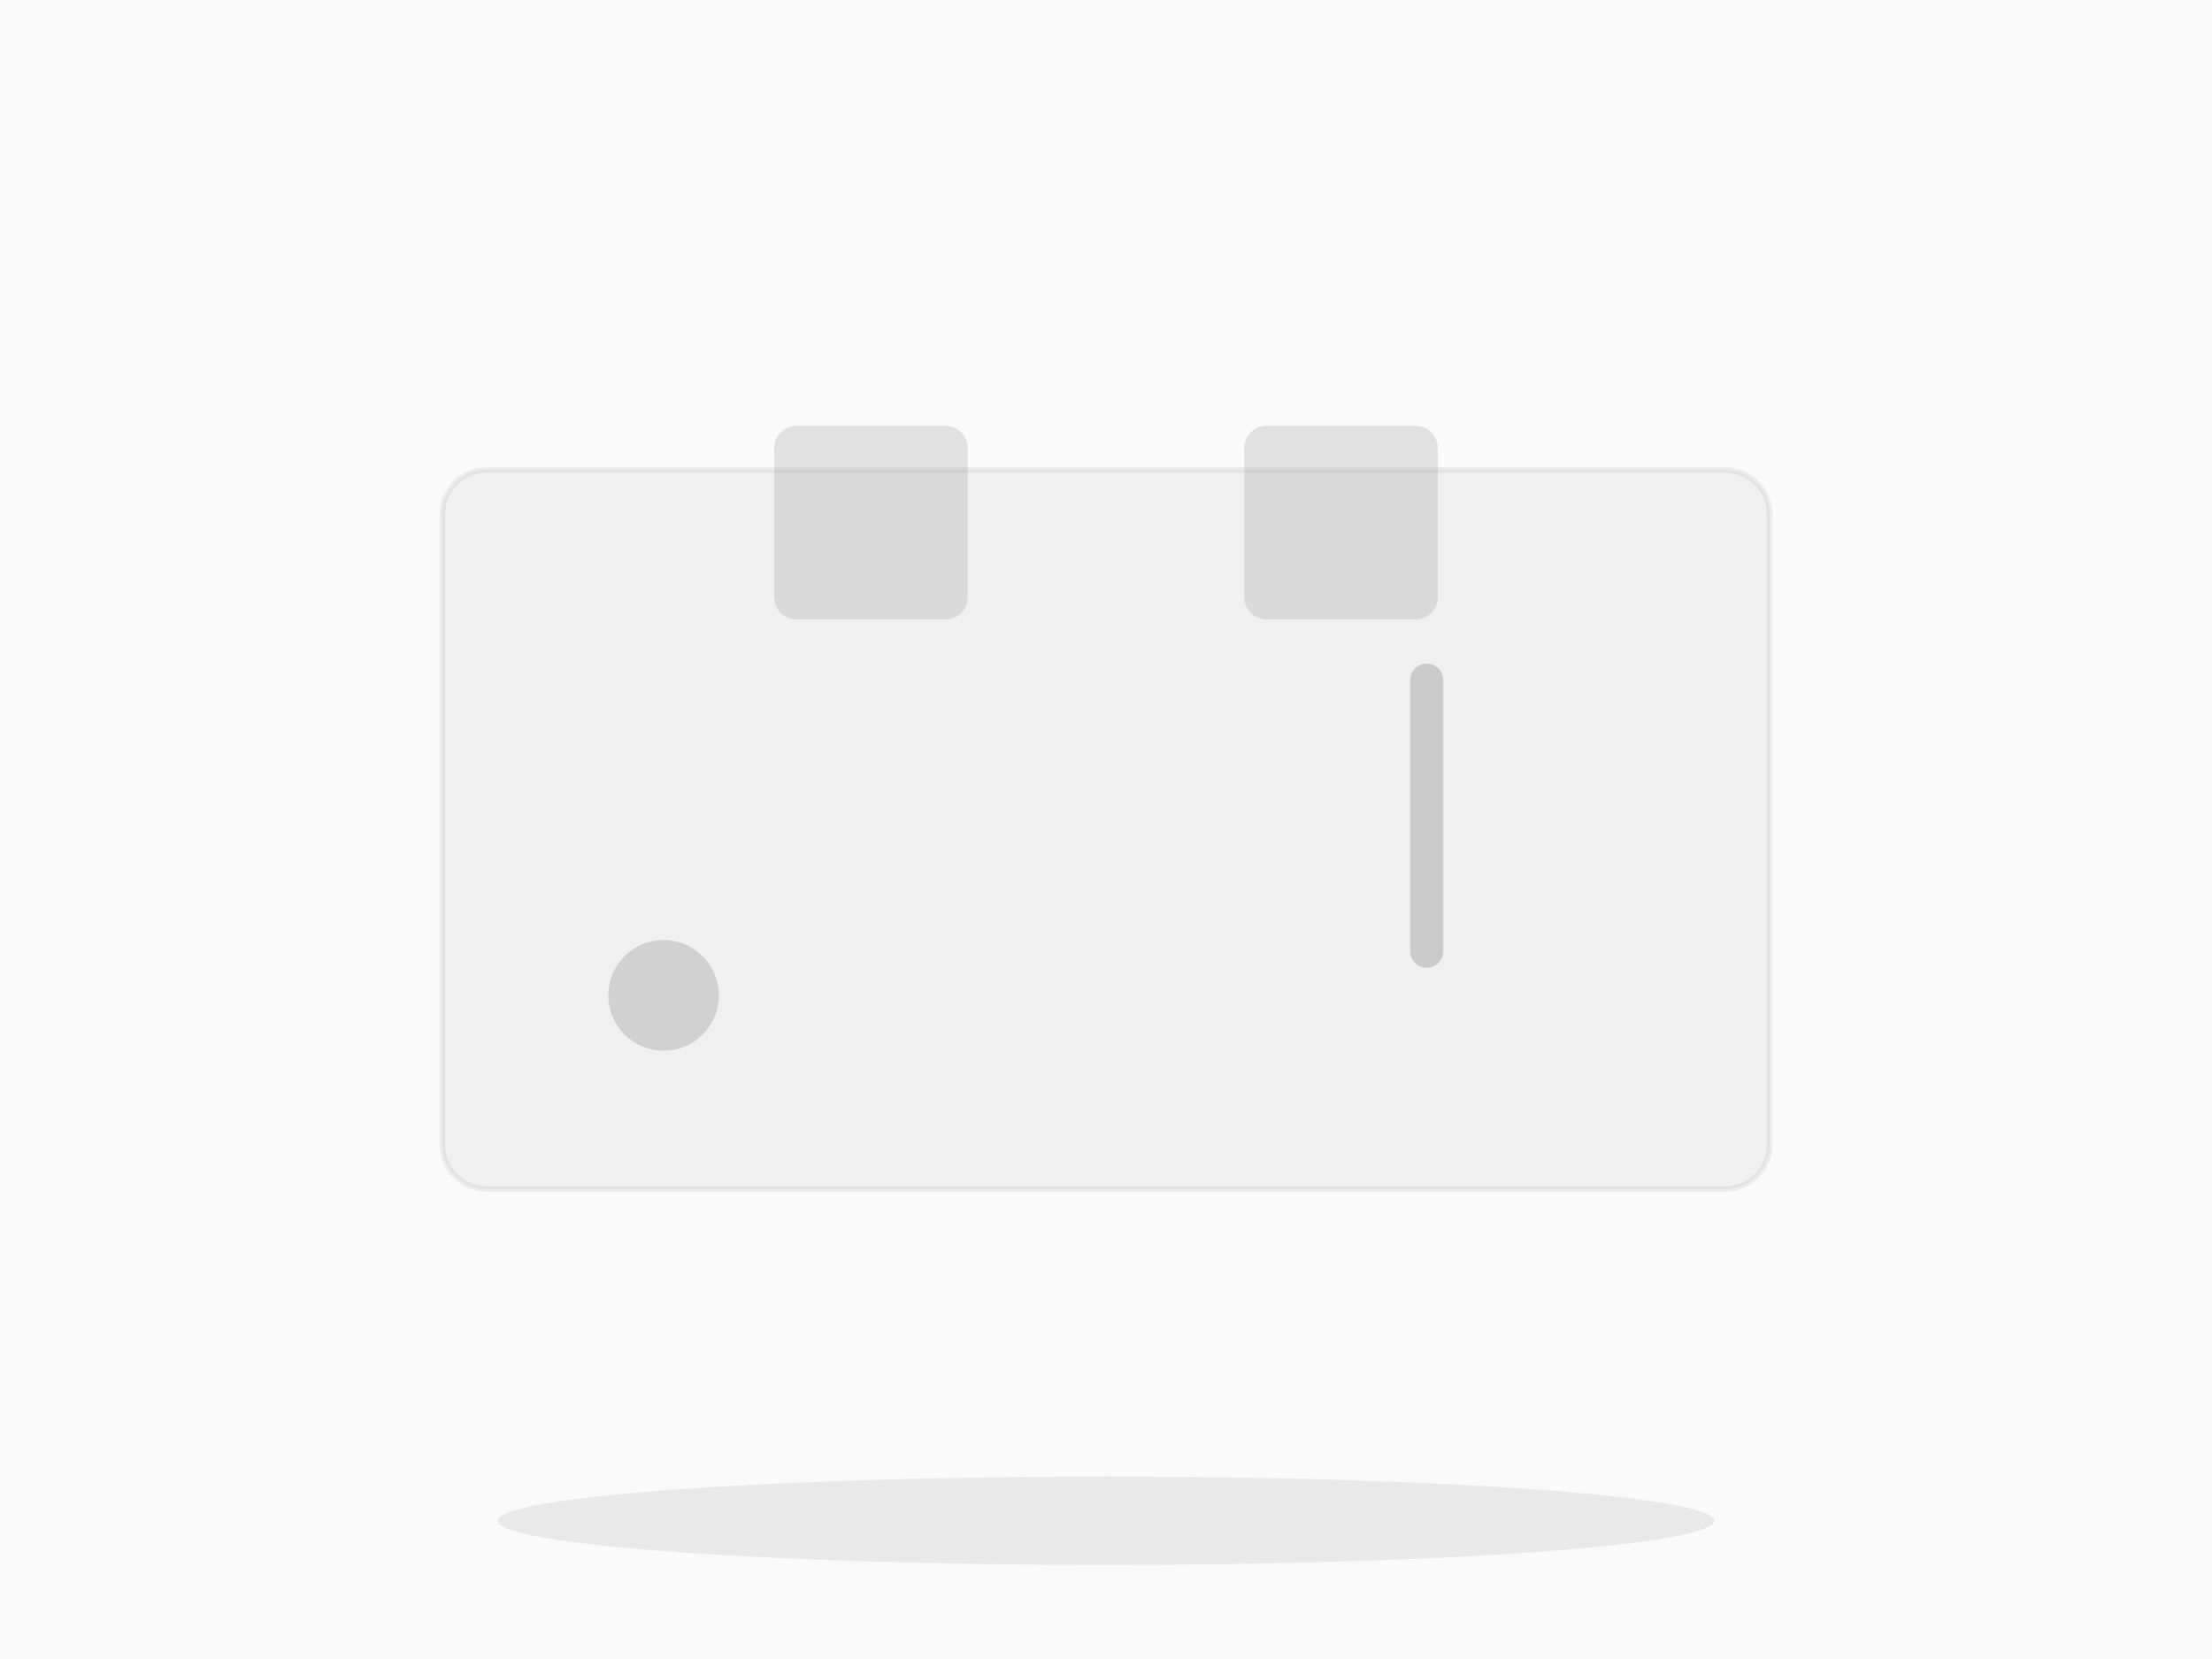
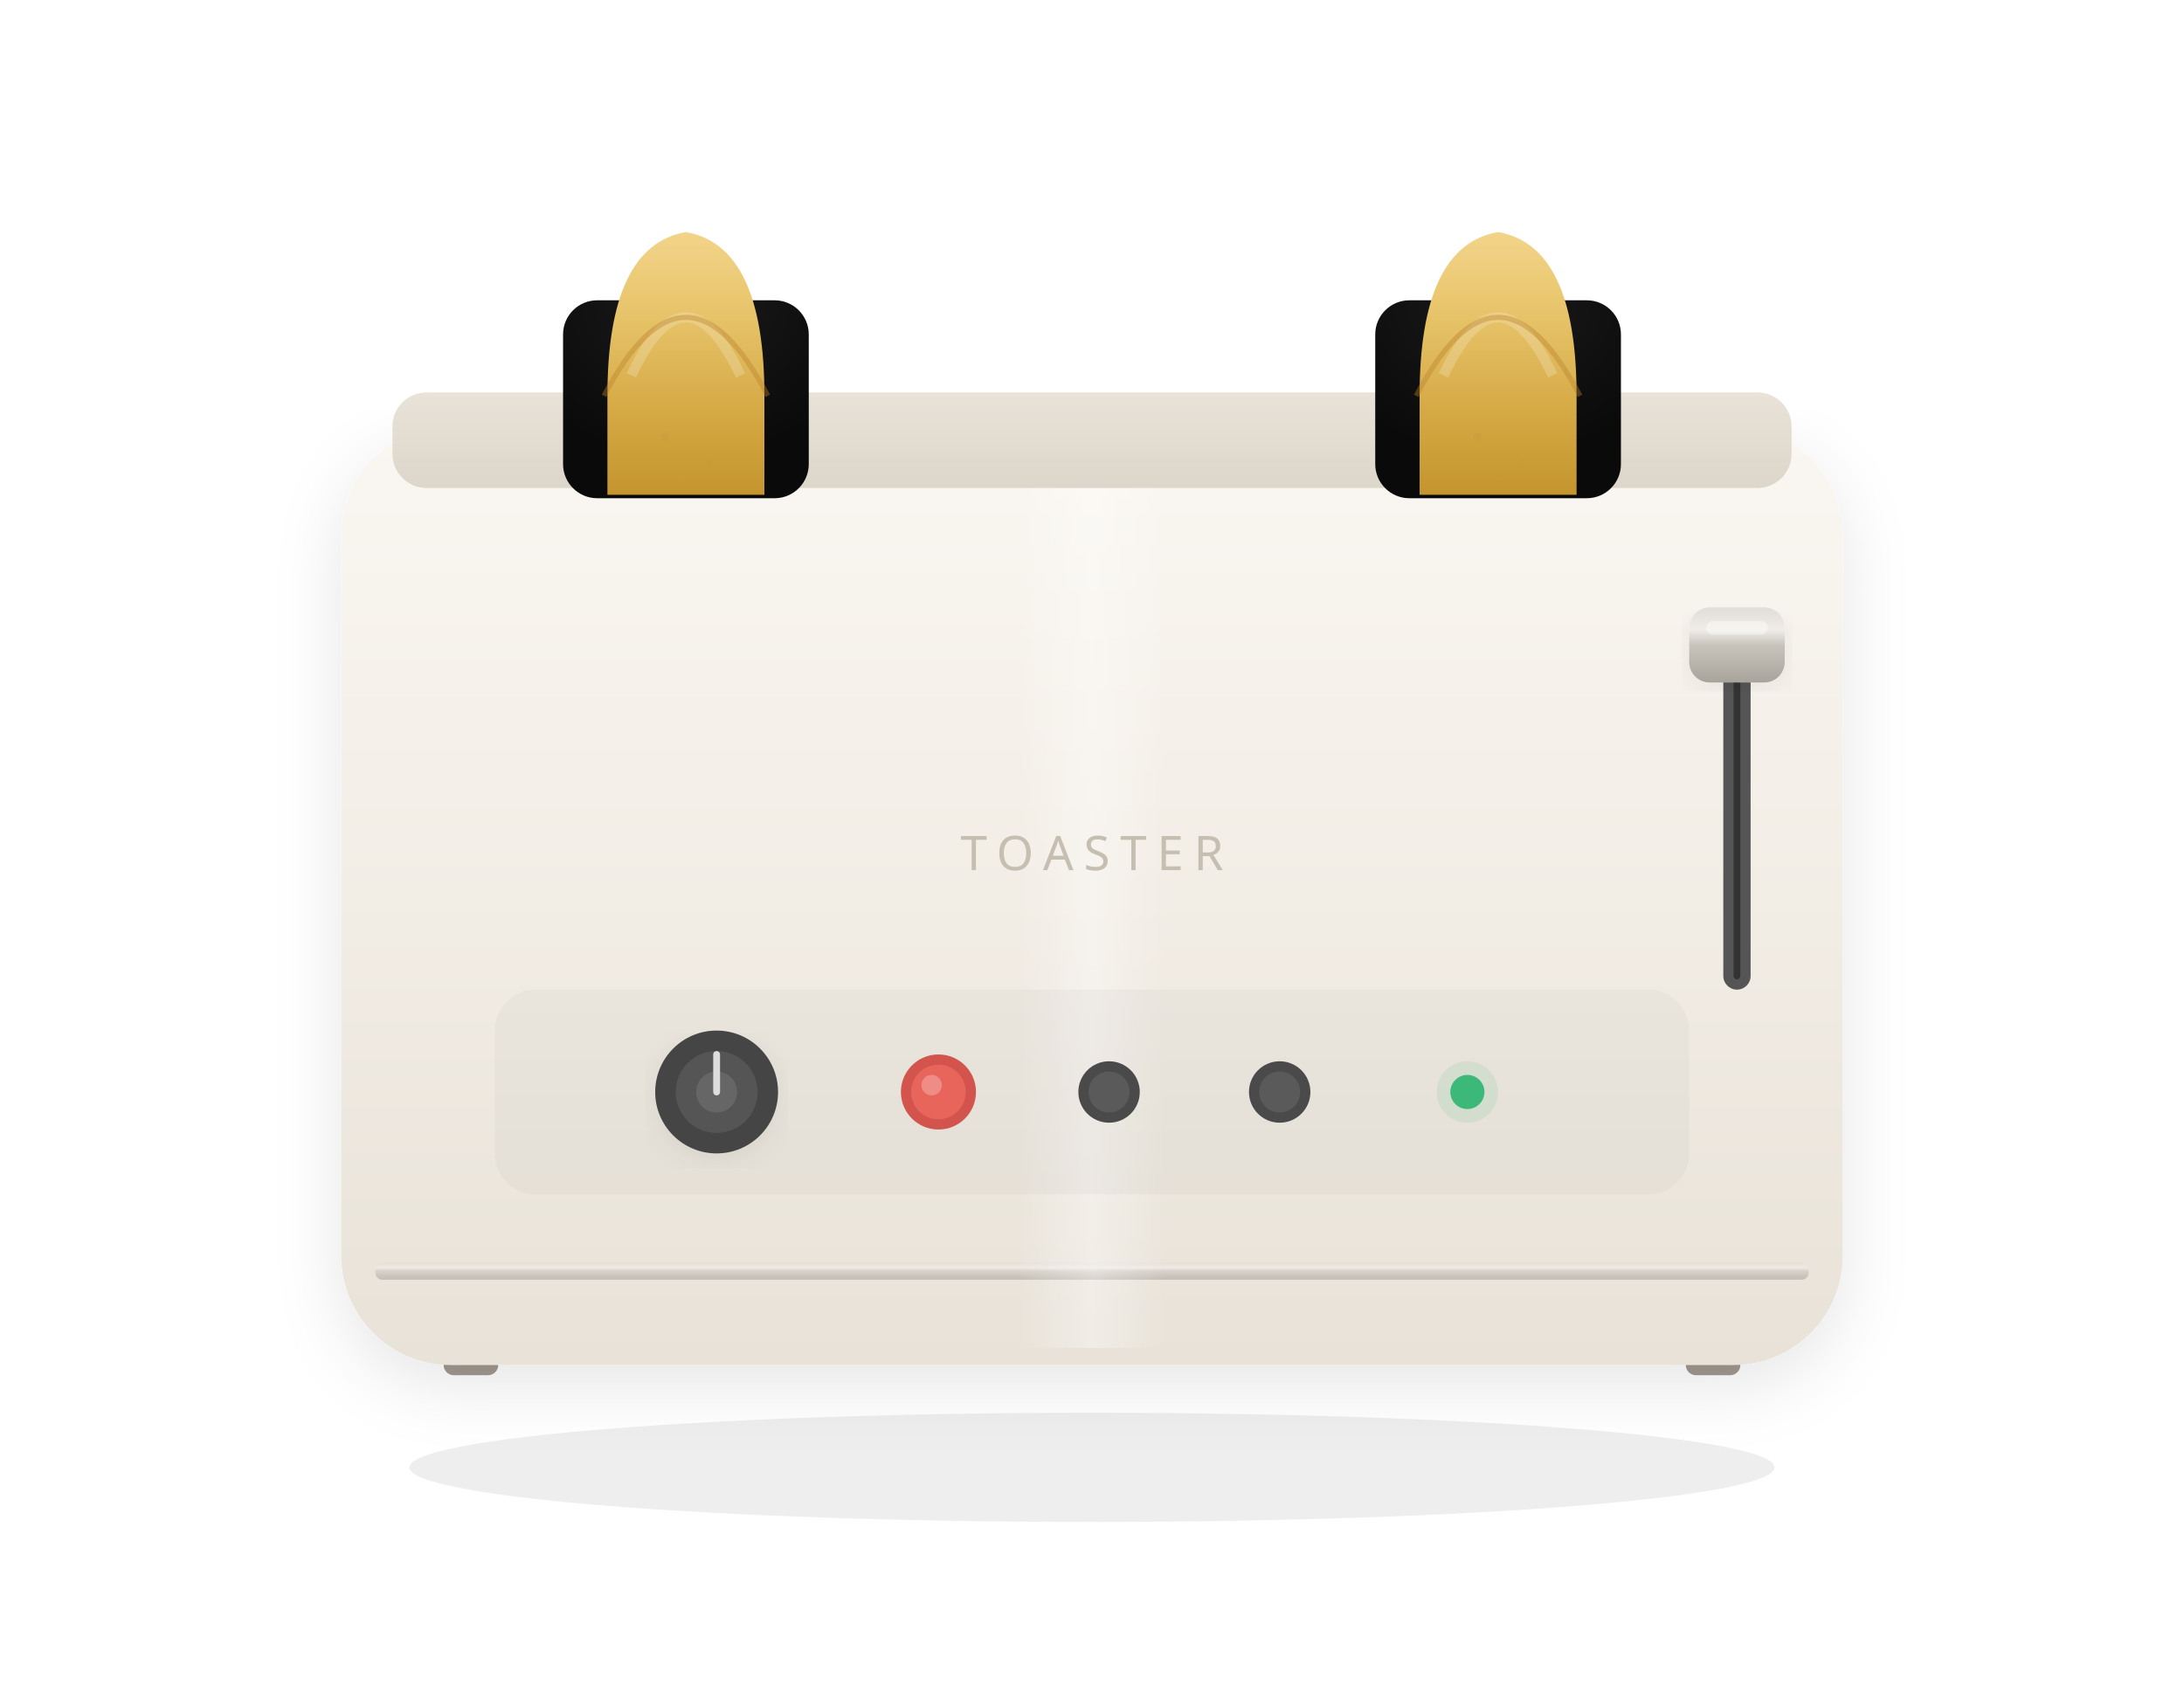
- <svg xmlns="http://www.w3.org/2000/svg" viewBox="0 0 400 300" width="400" height="300">
-   <rect width="400" height="300" fill="#FAFAFA" />
-   <ellipse cx="200" cy="275" rx="110" ry="8" fill="rgba(0,0,0,0.07)" />
-   <rect x="80" y="85" width="240" height="130" rx="8" fill="#F0F0F0" stroke="rgba(0,0,0,0.06)" stroke-width="1" />
-   <rect x="140" y="77" width="35" height="35" rx="4" fill="#999" opacity="0.25" />
-   <rect x="225" y="77" width="35" height="35" rx="4" fill="#999" opacity="0.25" />
-   <rect x="255" y="120" width="6" height="55" rx="3" fill="#888" opacity="0.35" />
-   <circle cx="120" cy="180" r="10" fill="#888" opacity="0.3" />
+ <svg xmlns="http://www.w3.org/2000/svg" viewBox="0 0 640 500" width="640" height="500">
+   <defs>
+     <linearGradient id="bodyGrad" x1="0" y1="0" x2="0" y2="1">
+       <stop offset="0%" stop-color="#faf7f2" />
+       <stop offset="50%" stop-color="#f2ede5" />
+       <stop offset="100%" stop-color="#e8e2d8" />
+     </linearGradient>
+     <linearGradient id="topGrad" x1="0" y1="0" x2="0" y2="1">
+       <stop offset="0%" stop-color="#e8e2d8" />
+       <stop offset="100%" stop-color="#ddd6ca" />
+     </linearGradient>
+     <linearGradient id="sheen" x1="0" y1="0" x2="1" y2="0">
+       <stop offset="0%" stop-color="rgba(255,255,255,0)" />
+       <stop offset="45%" stop-color="rgba(255,255,255,0)" />
+       <stop offset="50%" stop-color="rgba(255,255,255,0.35)" />
+       <stop offset="55%" stop-color="rgba(255,255,255,0)" />
+       <stop offset="100%" stop-color="rgba(255,255,255,0)" />
+       <animateTransform attributeName="gradientTransform" type="translate" from="-1 0" to="1 0" dur="4s" repeatCount="indefinite" />
+     </linearGradient>
+     <linearGradient id="breadFace" x1="0" y1="0" x2="0" y2="1">
+       <stop offset="0%" stop-color="#f2d48a" />
+       <stop offset="25%" stop-color="#eac870" />
+       <stop offset="70%" stop-color="#d4a843" />
+       <stop offset="100%" stop-color="#c4952e" />
+     </linearGradient>
+     <radialGradient id="breadDome" cx="0.5" cy="0.3" r="0.7">
+       <stop offset="0%" stop-color="#f7de9c" />
+       <stop offset="100%" stop-color="#e2b84a" />
+     </radialGradient>
+     <radialGradient id="slotInner" cx="0.5" cy="0" r="0.8">
+       <stop offset="0%" stop-color="#1a1a1a" />
+       <stop offset="100%" stop-color="#0a0a0a" />
+     </radialGradient>
+     <linearGradient id="chrome" x1="0" y1="0" x2="0" y2="1">
+       <stop offset="0%" stop-color="#e0ddd8" />
+       <stop offset="30%" stop-color="#f0ede8" />
+       <stop offset="50%" stop-color="#c8c4bc" />
+       <stop offset="100%" stop-color="#a8a49c" />
+     </linearGradient>
+     <filter id="drop" x="-8%" y="-4%" width="116%" height="116%">
+       <feDropShadow dx="0" dy="6" stdDeviation="10" flood-color="#000" flood-opacity="0.10" />
+     </filter>
+     <filter id="soft" x="-8%" y="-4%" width="116%" height="116%">
+       <feDropShadow dx="0" dy="2" stdDeviation="4" flood-color="#000" flood-opacity="0.06" />
+     </filter>
+   </defs>
+   <ellipse cx="320" cy="430" rx="200" ry="16" fill="rgba(0,0,0,0.07)" />
+   <rect x="130" y="395" width="16" height="8" rx="3" fill="#a09890" />
+   <rect x="494" y="395" width="16" height="8" rx="3" fill="#a09890" />
+   <rect x="100" y="125" width="440" height="275" rx="32" fill="url(#bodyGrad)" filter="url(#drop)" />
+   <rect x="110" y="370" width="420" height="5" rx="2" fill="url(#chrome)" opacity="0.6" />
+   <rect x="105" y="130" width="430" height="265" rx="28" fill="url(#sheen)" pointer-events="none" />
+   <rect x="115" y="115" width="410" height="28" rx="10" fill="url(#topGrad)" />
+   <rect x="165" y="88" width="72" height="58" rx="10" fill="url(#slotInner)" />
+   <rect x="403" y="88" width="72" height="58" rx="10" fill="url(#slotInner)" />
+   <g>
+     <path d="M178 145 L178 116 Q178 72 201 68 Q224 72 224 116 L224 145 Z" fill="url(#breadFace)" />
+     <path d="M185 110 Q201 76 217 110" fill="none" stroke="rgba(255,255,255,0.2)" stroke-width="3" />
+     <path d="M177 116 Q201 70 225 116" fill="none" stroke="#b8802a" stroke-width="1.5" opacity="0.4" />
+     <circle cx="195" cy="128" r="1.2" fill="#c49a3a" opacity="0.3" />
+     <circle cx="208" cy="135" r="1" fill="#c49a3a" opacity="0.3" />
+     <circle cx="200" cy="140" r="1.4" fill="#c49a3a" opacity="0.25" />
+   </g>
+   <g>
+     <path d="M416 145 L416 116 Q416 72 439 68 Q462 72 462 116 L462 145 Z" fill="url(#breadFace)" />
+     <path d="M423 110 Q439 76 455 110" fill="none" stroke="rgba(255,255,255,0.2)" stroke-width="3" />
+     <path d="M415 116 Q439 70 463 116" fill="none" stroke="#b8802a" stroke-width="1.5" opacity="0.4" />
+     <circle cx="433" cy="128" r="1.2" fill="#c49a3a" opacity="0.3" />
+     <circle cx="446" cy="135" r="1" fill="#c49a3a" opacity="0.3" />
+     <circle cx="438" cy="140" r="1.4" fill="#c49a3a" opacity="0.25" />
+   </g>
+   <rect x="505" y="185" width="8" height="105" rx="4" fill="#555" />
+   <rect x="508" y="188" width="2" height="99" rx="1" fill="#333" />
+   <rect x="495" y="178" width="28" height="22" rx="6" fill="url(#chrome)" filter="url(#soft)" />
+   <rect x="500" y="182" width="18" height="4" rx="2" fill="rgba(255,255,255,0.4)" />
+   <rect x="145" y="290" width="350" height="60" rx="12" fill="rgba(0,0,0,0.03)" />
+   <circle cx="210" cy="320" r="18" fill="#444" filter="url(#soft)" />
+   <circle cx="210" cy="320" r="12" fill="#555" />
+   <circle cx="210" cy="320" r="6" fill="#666" />
+   <line x1="210" y1="320" x2="210" y2="309" stroke="#ddd" stroke-width="2" stroke-linecap="round" />
+   <circle cx="275" cy="320" r="11" fill="#d3544d" />
+   <circle cx="275" cy="320" r="8" fill="#e8655c" />
+   <circle cx="273" cy="318" r="3" fill="rgba(255,255,255,0.25)" />
+   <circle cx="325" cy="320" r="9" fill="#4a4a4a" />
+   <circle cx="325" cy="320" r="6" fill="#5a5a5a" />
+   <circle cx="375" cy="320" r="9" fill="#4a4a4a" />
+   <circle cx="375" cy="320" r="6" fill="#5a5a5a" />
+   <circle cx="430" cy="320" r="5" fill="#3cb878">
+     <animate attributeName="opacity" values="0.4;1;0.4" dur="2.5s" repeatCount="indefinite" />
+   </circle>
+   <circle cx="430" cy="320" r="9" fill="#3cb878" opacity="0.12">
+     <animate attributeName="opacity" values="0.04;0.18;0.04" dur="2.5s" repeatCount="indefinite" />
+     <animate attributeName="r" values="8;13;8" dur="2.5s" repeatCount="indefinite" />
+   </circle>
+   <g opacity="0.5">
+     <path d="M195 60 Q192 40 196 20 Q200 0 197 -15" fill="none" stroke="#bbb" stroke-width="2.5" stroke-linecap="round" opacity="0">
+       <animate attributeName="opacity" values="0;0.6;0" dur="2.5s" begin="0s" repeatCount="indefinite" />
+       <animateTransform attributeName="transform" type="translate" from="0 0" to="-4 -20" dur="2.5s" begin="0s" repeatCount="indefinite" />
+     </path>
+     <path d="M201 58 Q204 35 200 15 Q196 -2 202 -18" fill="none" stroke="#bbb" stroke-width="2" stroke-linecap="round" opacity="0">
+       <animate attributeName="opacity" values="0;0.5;0" dur="2.8s" begin="0.7s" repeatCount="indefinite" />
+       <animateTransform attributeName="transform" type="translate" from="0 0" to="3 -22" dur="2.8s" begin="0.7s" repeatCount="indefinite" />
+     </path>
+     <path d="M433 58 Q430 38 435 18 Q438 -2 434 -18" fill="none" stroke="#bbb" stroke-width="2.5" stroke-linecap="round" opacity="0">
+       <animate attributeName="opacity" values="0;0.55;0" dur="3s" begin="0.4s" repeatCount="indefinite" />
+       <animateTransform attributeName="transform" type="translate" from="0 0" to="-3 -18" dur="3s" begin="0.4s" repeatCount="indefinite" />
+     </path>
+     <path d="M441 55 Q445 35 440 15 Q437 -2 442 -16" fill="none" stroke="#bbb" stroke-width="2" stroke-linecap="round" opacity="0">
+       <animate attributeName="opacity" values="0;0.5;0" dur="2.6s" begin="1.2s" repeatCount="indefinite" />
+       <animateTransform attributeName="transform" type="translate" from="0 0" to="5 -16" dur="2.6s" begin="1.2s" repeatCount="indefinite" />
+     </path>
+   </g>
+   <text x="320" y="255" text-anchor="middle" font-family="system-ui, sans-serif" font-size="14" font-weight="500" letter-spacing="3" fill="#c5bfb2">TOASTER</text>
</svg>
